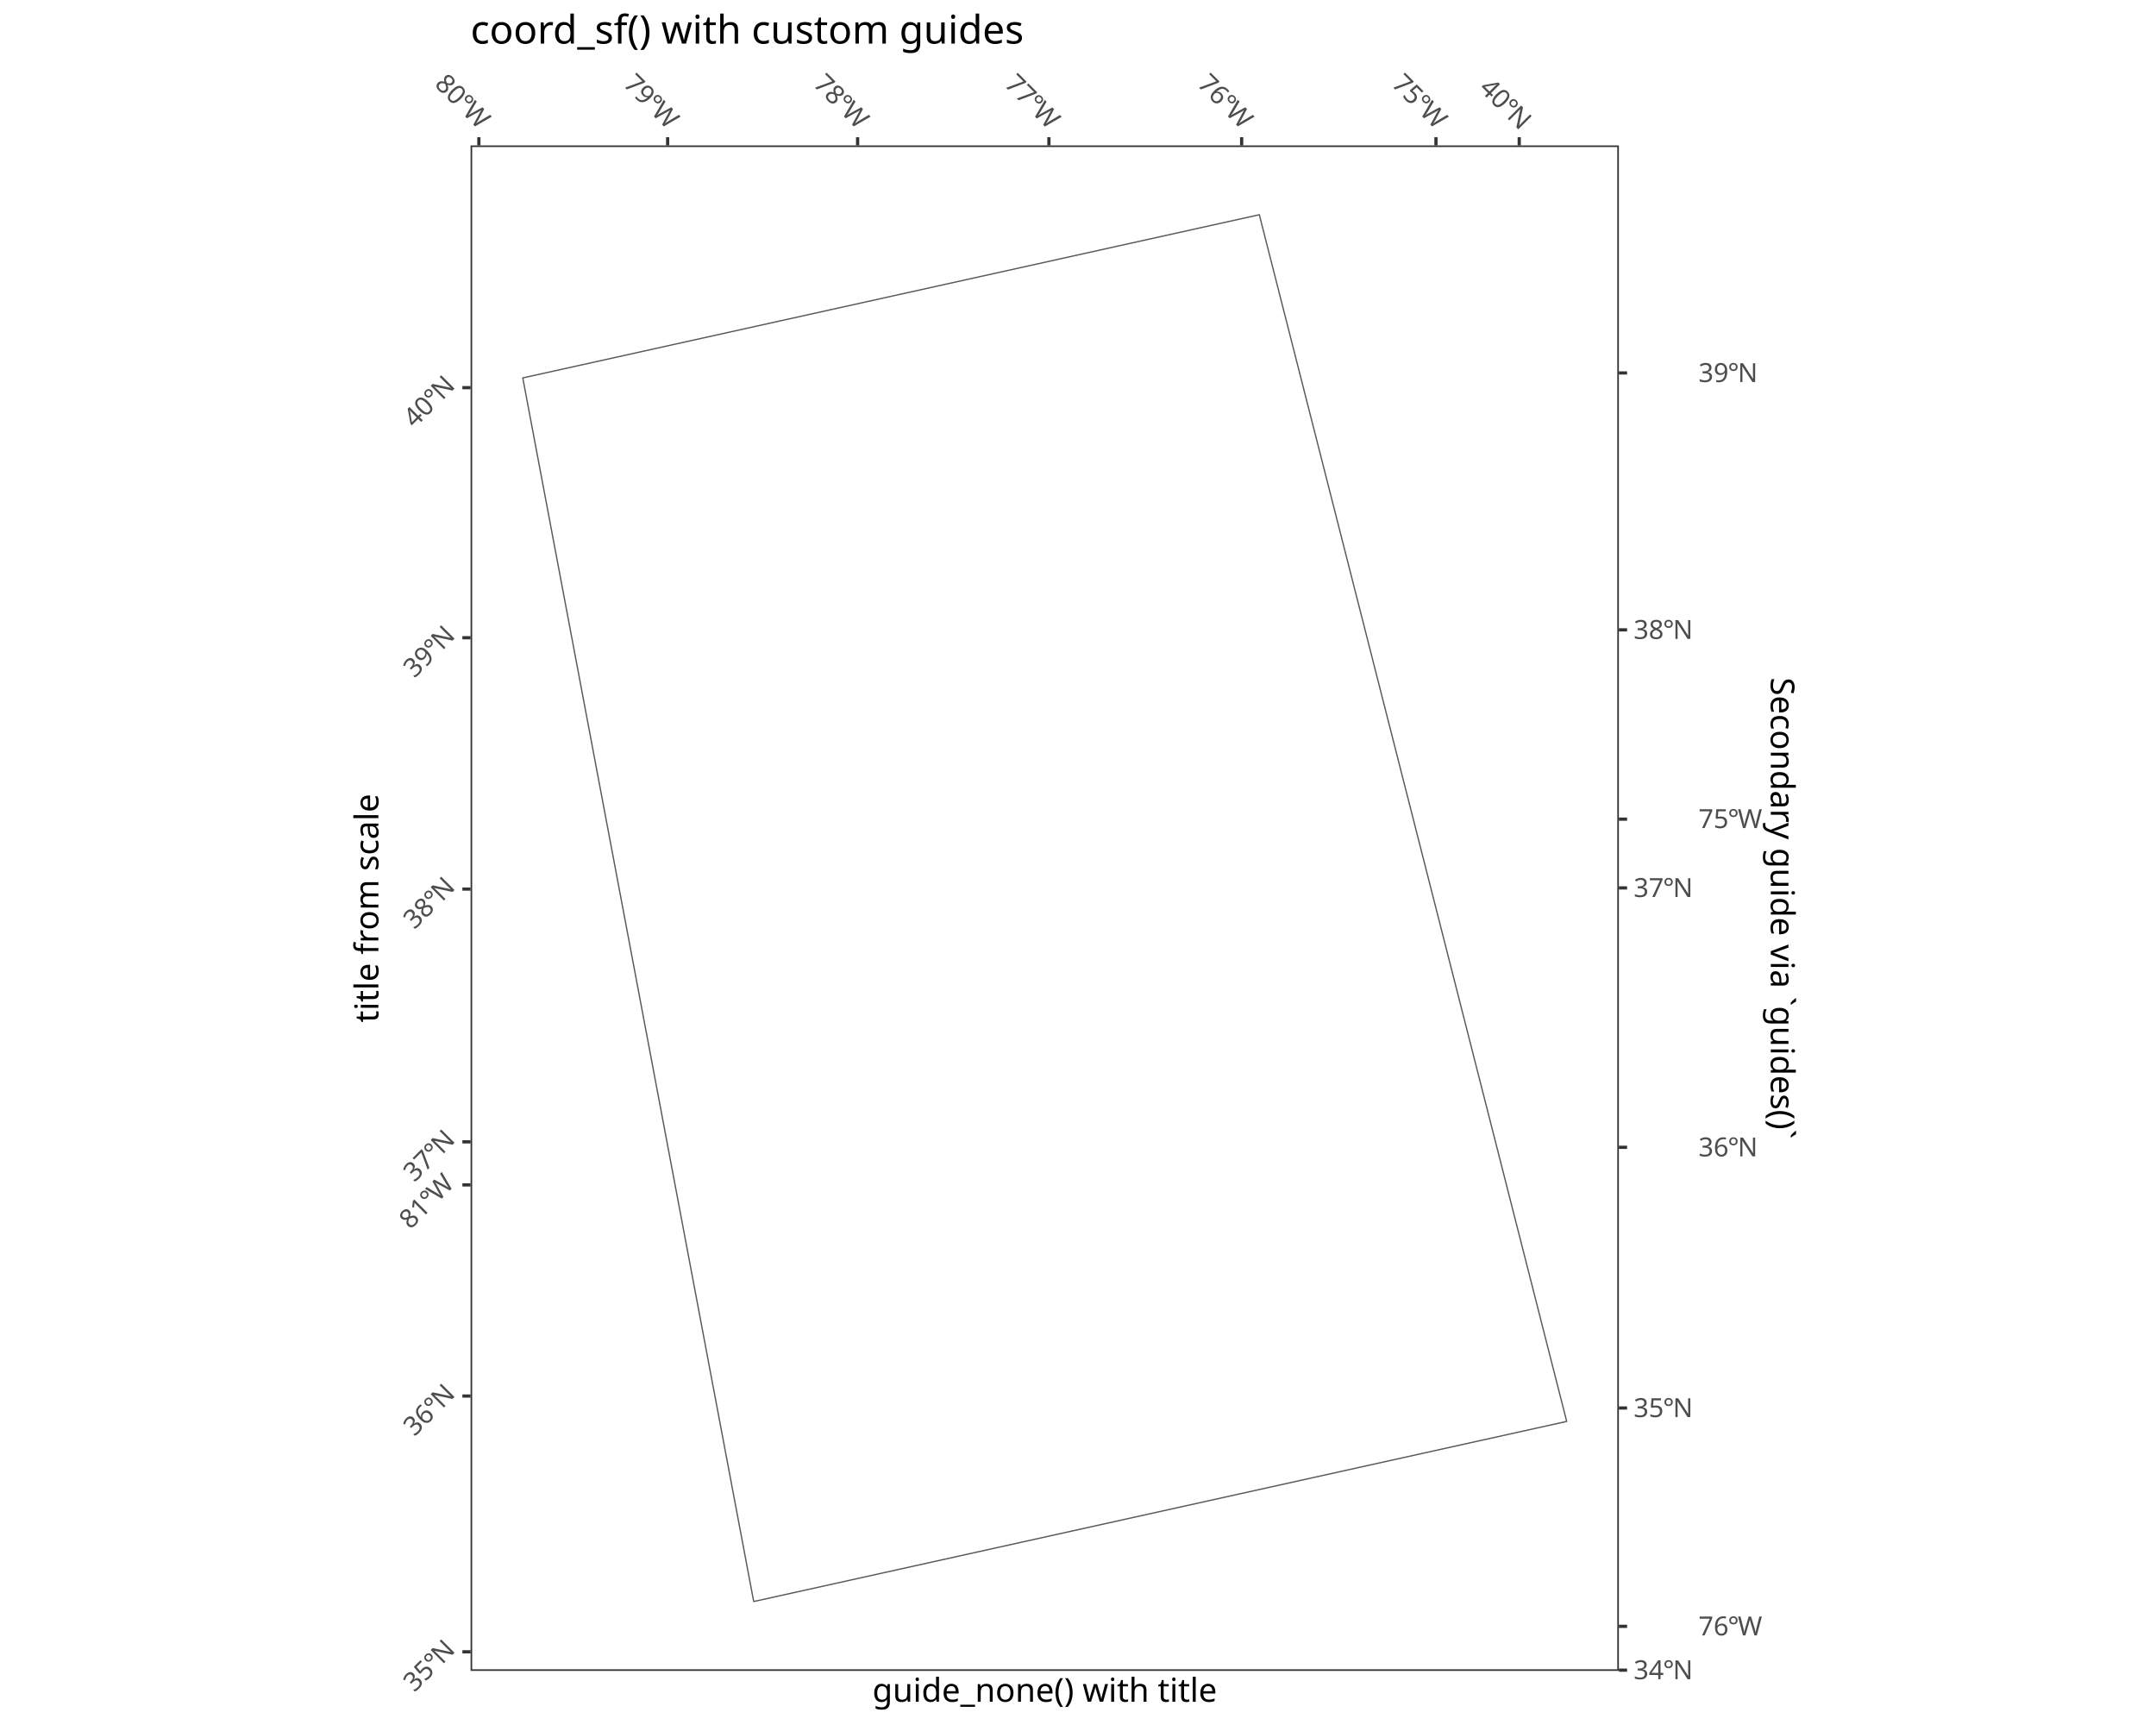
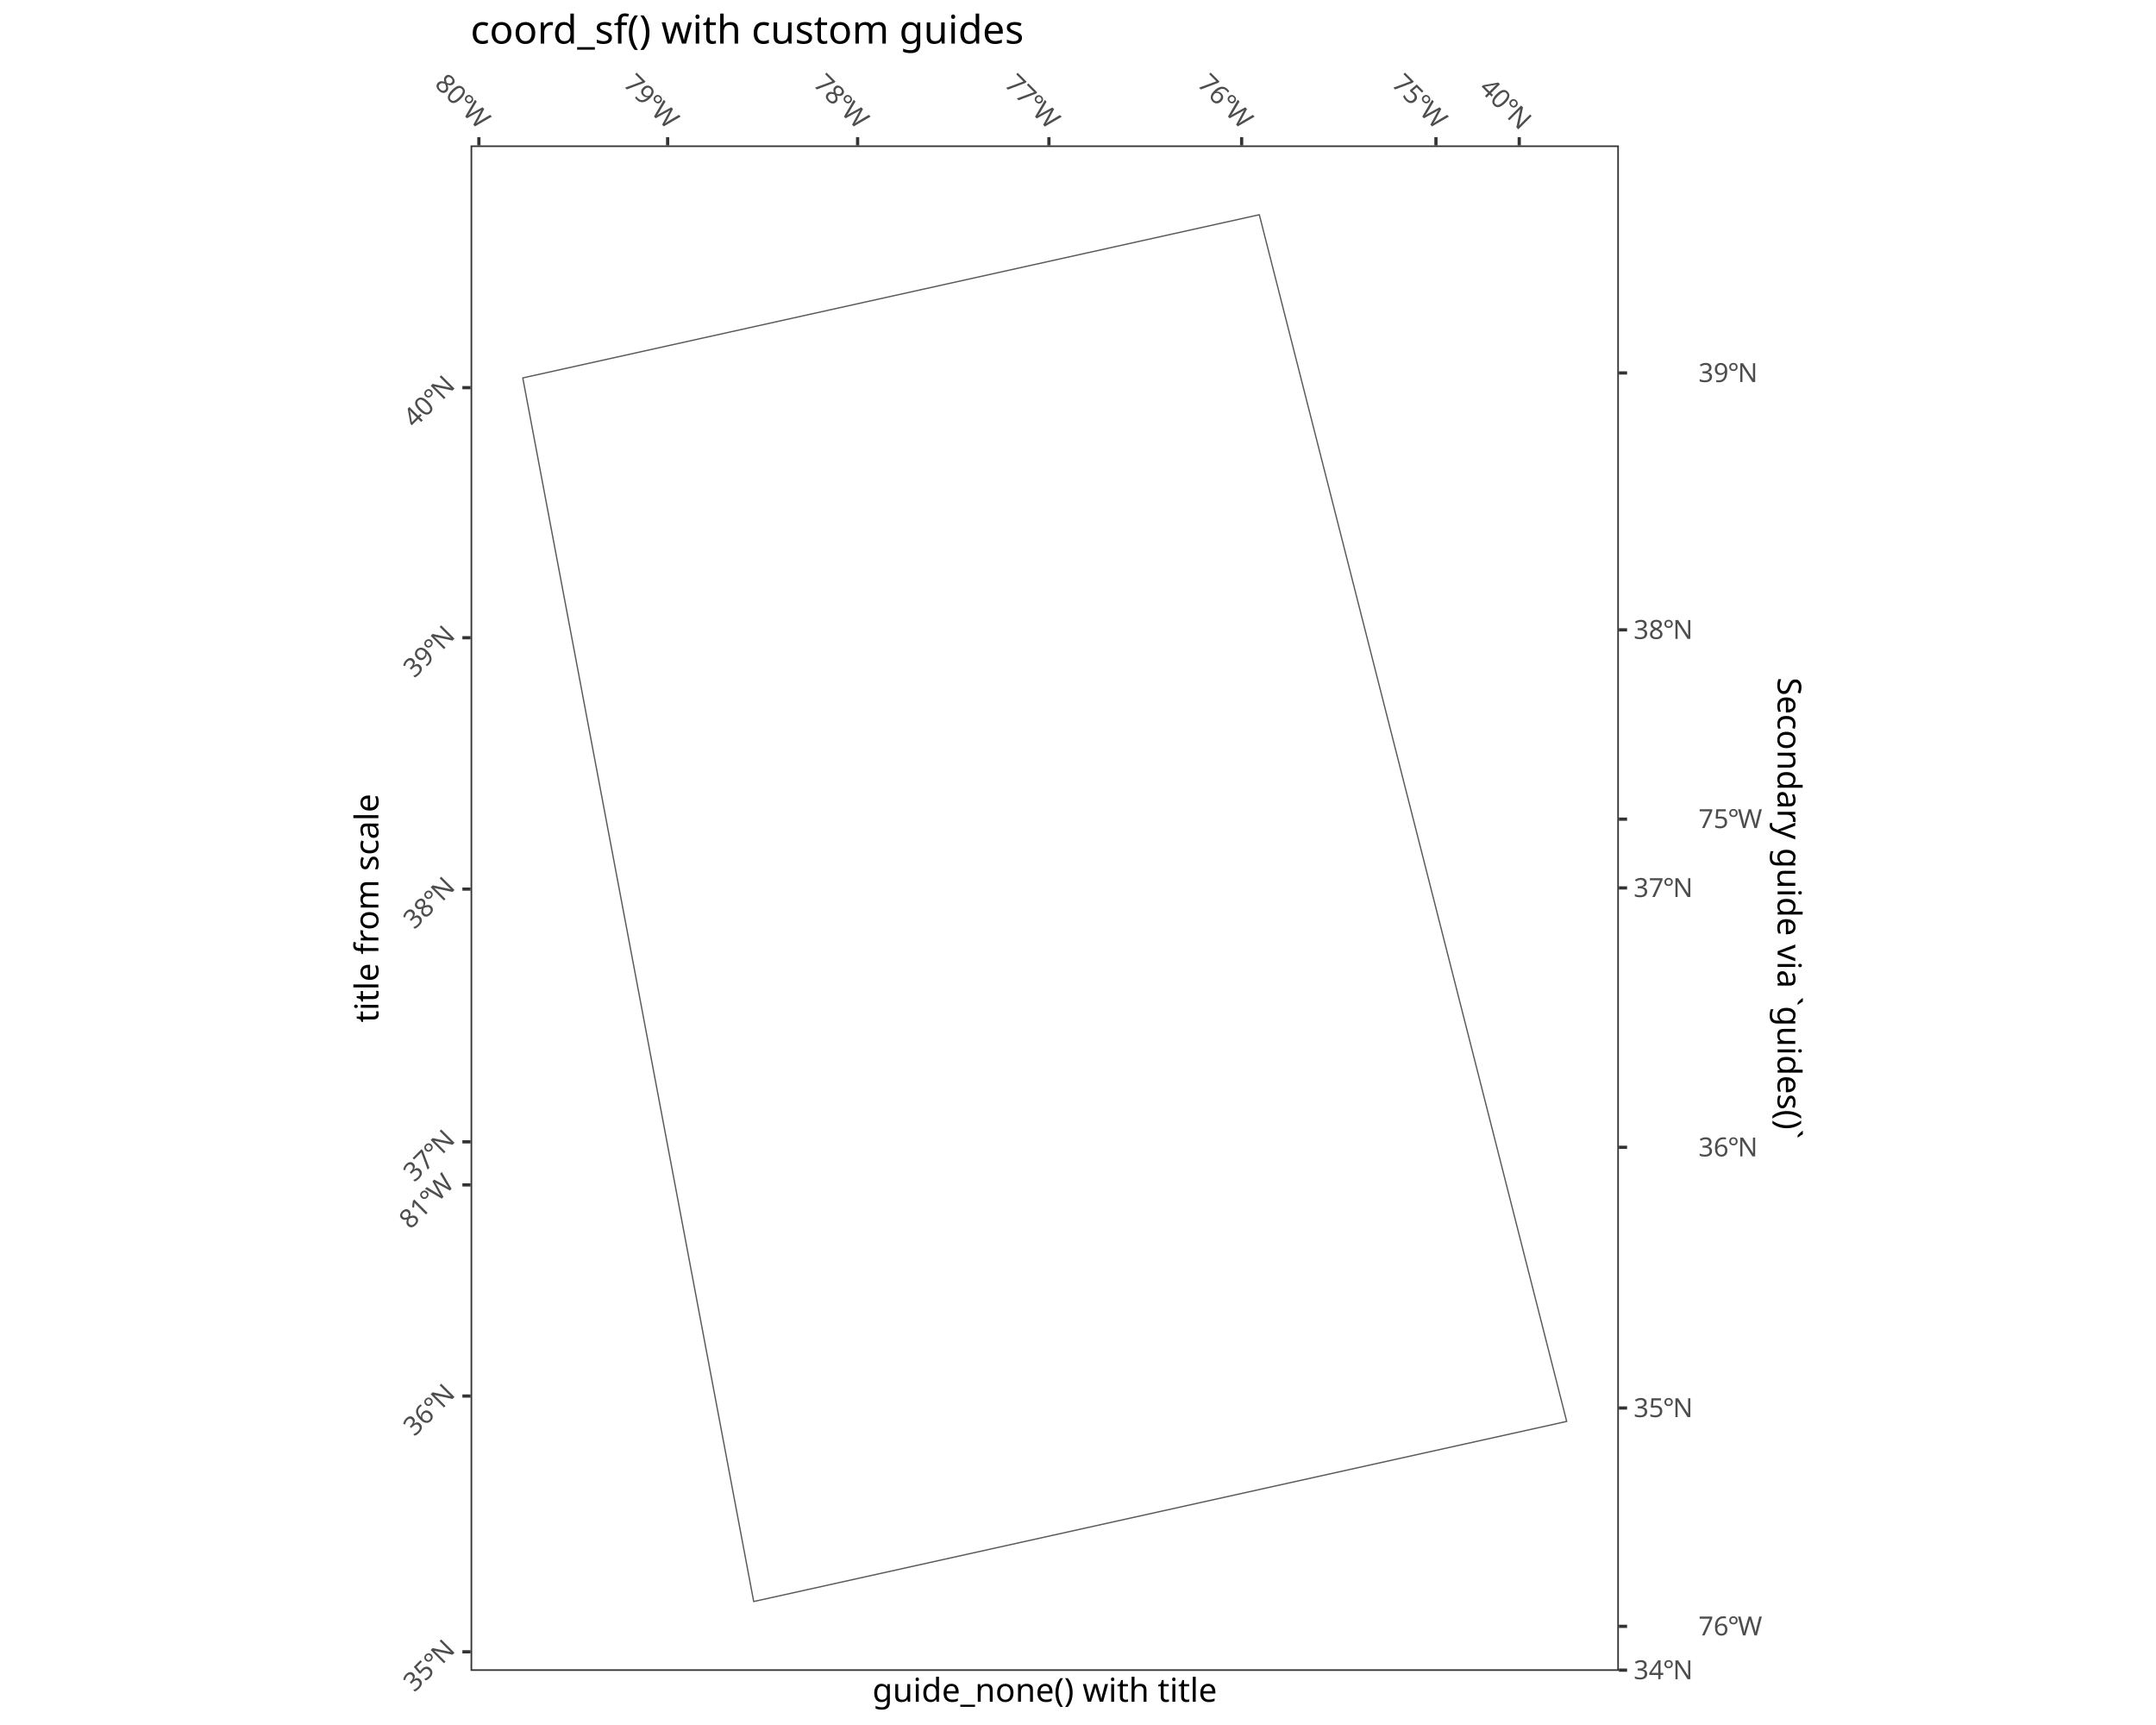
<svg xmlns="http://www.w3.org/2000/svg" class="svglite" data-engine-version="2.0" width="720.00pt" height="576.00pt" viewBox="0 0 720.00 576.00">
  <defs>
    <style type="text/css">
    .svglite line, .svglite polyline, .svglite polygon, .svglite path, .svglite rect, .svglite circle {
      fill: none;
      stroke: #000000;
      stroke-linecap: round;
      stroke-linejoin: round;
      stroke-miterlimit: 10.00;
    }
  </style>
  </defs>
  <rect width="100%" height="100%" style="stroke: none; fill: #FFFFFF;" />
  <defs>
    <clipPath id="cpMC4wMHw3MjAuMDB8MC4wMHw1NzYuMDA=">
      <rect x="0.00" y="0.00" width="720.00" height="576.00" />
    </clipPath>
  </defs>
  <g clip-path="url(#cpMC4wMHw3MjAuMDB8MC4wMHw1NzYuMDA=)">
</g>
  <defs>
    <clipPath id="cpMTEzLjMxfDYwNi42OXwwLjAwfDU3Ni4wMA==">
      <rect x="113.31" y="0.00" width="493.38" height="576.00" />
    </clipPath>
  </defs>
  <g clip-path="url(#cpMTEzLjMxfDYwNi42OXwwLjAwfDU3Ni4wMA==)">
    <rect x="113.31" y="0.00" width="493.38" height="576.00" style="stroke-width: 1.07; stroke: #FFFFFF; fill: #FFFFFF;" />
  </g>
  <g clip-path="url(#cpMC4wMHw3MjAuMDB8MC4wMHw1NzYuMDA=)">
</g>
  <defs>
    <clipPath id="cpMTU3LjE1fDU0MC42M3w0OC41NXw1NTcuOTM=">
      <rect x="157.15" y="48.55" width="383.48" height="509.38" />
    </clipPath>
  </defs>
  <g clip-path="url(#cpMTU3LjE1fDU0MC42M3w0OC41NXw1NTcuOTM=)">
    <rect x="157.15" y="48.55" width="383.48" height="509.38" style="stroke-width: 1.07; stroke: none; fill: #FFFFFF;" />
    <path d="M 251.70 534.77 L 523.20 474.63 L 420.55 71.70 L 174.58 126.19 L 251.70 534.77 Z" style="fill-rule: evenodd; stroke-width: 0.43; stroke: #595959; stroke-linecap: butt;" />
    <rect x="157.15" y="48.55" width="383.48" height="509.38" style="stroke-width: 1.07; stroke: #333333;" />
  </g>
  <g clip-path="url(#cpMC4wMHw3MjAuMDB8MC4wMHw1NzYuMDA=)">
    <polyline points="159.92,45.81 159.92,48.55 " style="stroke-width: 1.07; stroke: #333333; stroke-linecap: butt;" />
    <polyline points="222.96,45.81 222.96,48.55 " style="stroke-width: 1.07; stroke: #333333; stroke-linecap: butt;" />
    <polyline points="286.40,45.81 286.40,48.55 " style="stroke-width: 1.07; stroke: #333333; stroke-linecap: butt;" />
    <polyline points="350.29,45.81 350.29,48.55 " style="stroke-width: 1.07; stroke: #333333; stroke-linecap: butt;" />
    <polyline points="414.65,45.81 414.65,48.55 " style="stroke-width: 1.07; stroke: #333333; stroke-linecap: butt;" />
    <polyline points="479.54,45.81 479.54,48.55 " style="stroke-width: 1.07; stroke: #333333; stroke-linecap: butt;" />
    <polyline points="507.35,45.81 507.35,48.55 " style="stroke-width: 1.07; stroke: #333333; stroke-linecap: butt;" />
    <text transform="translate(144.85,28.42) rotate(-315)" style="font-size: 8.80px; fill: #4D4D4D; font-family: sans;" textLength="9.79px" lengthAdjust="spacingAndGlyphs">80</text>
    <text transform="translate(151.77,35.34) rotate(-315)" style="font-size: 8.80px; fill: #4D4D4D; font-family: sans;" textLength="3.31px" lengthAdjust="spacingAndGlyphs">°</text>
    <text transform="translate(154.11,37.68) rotate(-315)" style="font-size: 8.80px; fill: #4D4D4D; font-family: sans;" textLength="8.31px" lengthAdjust="spacingAndGlyphs">W</text>
    <text transform="translate(207.88,28.42) rotate(-315)" style="font-size: 8.80px; fill: #4D4D4D; font-family: sans;" textLength="9.79px" lengthAdjust="spacingAndGlyphs">79</text>
    <text transform="translate(214.80,35.34) rotate(-315)" style="font-size: 8.80px; fill: #4D4D4D; font-family: sans;" textLength="3.31px" lengthAdjust="spacingAndGlyphs">°</text>
    <text transform="translate(217.15,37.68) rotate(-315)" style="font-size: 8.80px; fill: #4D4D4D; font-family: sans;" textLength="8.31px" lengthAdjust="spacingAndGlyphs">W</text>
    <text transform="translate(271.32,28.42) rotate(-315)" style="font-size: 8.80px; fill: #4D4D4D; font-family: sans;" textLength="9.79px" lengthAdjust="spacingAndGlyphs">78</text>
    <text transform="translate(278.25,35.34) rotate(-315)" style="font-size: 8.80px; fill: #4D4D4D; font-family: sans;" textLength="3.31px" lengthAdjust="spacingAndGlyphs">°</text>
    <text transform="translate(280.59,37.68) rotate(-315)" style="font-size: 8.80px; fill: #4D4D4D; font-family: sans;" textLength="8.31px" lengthAdjust="spacingAndGlyphs">W</text>
    <text transform="translate(335.15,28.48) rotate(-315)" style="font-size: 8.80px; fill: #4D4D4D; font-family: sans;" textLength="9.79px" lengthAdjust="spacingAndGlyphs">77</text>
    <text transform="translate(342.07,35.40) rotate(-315)" style="font-size: 8.80px; fill: #4D4D4D; font-family: sans;" textLength="3.31px" lengthAdjust="spacingAndGlyphs">°</text>
    <text transform="translate(344.41,37.74) rotate(-315)" style="font-size: 8.80px; fill: #4D4D4D; font-family: sans;" textLength="8.31px" lengthAdjust="spacingAndGlyphs">W</text>
    <text transform="translate(399.58,28.42) rotate(-315)" style="font-size: 8.80px; fill: #4D4D4D; font-family: sans;" textLength="9.79px" lengthAdjust="spacingAndGlyphs">76</text>
    <text transform="translate(406.50,35.34) rotate(-315)" style="font-size: 8.80px; fill: #4D4D4D; font-family: sans;" textLength="3.31px" lengthAdjust="spacingAndGlyphs">°</text>
    <text transform="translate(408.84,37.68) rotate(-315)" style="font-size: 8.80px; fill: #4D4D4D; font-family: sans;" textLength="8.31px" lengthAdjust="spacingAndGlyphs">W</text>
    <text transform="translate(464.46,28.42) rotate(-315)" style="font-size: 8.80px; fill: #4D4D4D; font-family: sans;" textLength="9.79px" lengthAdjust="spacingAndGlyphs">75</text>
    <text transform="translate(471.38,35.34) rotate(-315)" style="font-size: 8.80px; fill: #4D4D4D; font-family: sans;" textLength="3.31px" lengthAdjust="spacingAndGlyphs">°</text>
    <text transform="translate(473.72,37.68) rotate(-315)" style="font-size: 8.80px; fill: #4D4D4D; font-family: sans;" textLength="8.31px" lengthAdjust="spacingAndGlyphs">W</text>
    <text transform="translate(493.66,29.80) rotate(-315)" style="font-size: 8.80px; fill: #4D4D4D; font-family: sans;" textLength="9.79px" lengthAdjust="spacingAndGlyphs">40</text>
    <text transform="translate(500.58,36.72) rotate(-315)" style="font-size: 8.80px; fill: #4D4D4D; font-family: sans;" textLength="3.31px" lengthAdjust="spacingAndGlyphs">°</text>
    <text transform="translate(502.92,39.06) rotate(-315)" style="font-size: 8.80px; fill: #4D4D4D; font-family: sans;" textLength="6.36px" lengthAdjust="spacingAndGlyphs">N</text>
    <text transform="translate(138.40,565.26) rotate(-45)" style="font-size: 8.80px; fill: #4D4D4D; font-family: sans;" textLength="9.79px" lengthAdjust="spacingAndGlyphs">35</text>
    <text transform="translate(145.32,558.34) rotate(-45)" style="font-size: 8.80px; fill: #4D4D4D; font-family: sans;" textLength="3.31px" lengthAdjust="spacingAndGlyphs">°</text>
    <text transform="translate(147.66,556.00) rotate(-45)" style="font-size: 8.80px; fill: #4D4D4D; font-family: sans;" textLength="6.36px" lengthAdjust="spacingAndGlyphs">N</text>
    <text transform="translate(138.40,479.86) rotate(-45)" style="font-size: 8.80px; fill: #4D4D4D; font-family: sans;" textLength="9.79px" lengthAdjust="spacingAndGlyphs">36</text>
    <text transform="translate(145.32,472.94) rotate(-45)" style="font-size: 8.80px; fill: #4D4D4D; font-family: sans;" textLength="3.31px" lengthAdjust="spacingAndGlyphs">°</text>
    <text transform="translate(147.66,470.60) rotate(-45)" style="font-size: 8.80px; fill: #4D4D4D; font-family: sans;" textLength="6.36px" lengthAdjust="spacingAndGlyphs">N</text>
    <text transform="translate(137.02,410.74) rotate(-45)" style="font-size: 8.80px; fill: #4D4D4D; font-family: sans;" textLength="9.79px" lengthAdjust="spacingAndGlyphs">81</text>
    <text transform="translate(143.94,403.82) rotate(-45)" style="font-size: 8.80px; fill: #4D4D4D; font-family: sans;" textLength="3.31px" lengthAdjust="spacingAndGlyphs">°</text>
    <text transform="translate(146.28,401.48) rotate(-45)" style="font-size: 8.80px; fill: #4D4D4D; font-family: sans;" textLength="8.31px" lengthAdjust="spacingAndGlyphs">W</text>
    <text transform="translate(138.40,394.97) rotate(-45)" style="font-size: 8.80px; fill: #4D4D4D; font-family: sans;" textLength="9.79px" lengthAdjust="spacingAndGlyphs">37</text>
    <text transform="translate(145.32,388.05) rotate(-45)" style="font-size: 8.80px; fill: #4D4D4D; font-family: sans;" textLength="3.31px" lengthAdjust="spacingAndGlyphs">°</text>
    <text transform="translate(147.66,385.71) rotate(-45)" style="font-size: 8.80px; fill: #4D4D4D; font-family: sans;" textLength="6.36px" lengthAdjust="spacingAndGlyphs">N</text>
    <text transform="translate(138.40,310.57) rotate(-45)" style="font-size: 8.80px; fill: #4D4D4D; font-family: sans;" textLength="9.79px" lengthAdjust="spacingAndGlyphs">38</text>
    <text transform="translate(145.32,303.65) rotate(-45)" style="font-size: 8.80px; fill: #4D4D4D; font-family: sans;" textLength="3.31px" lengthAdjust="spacingAndGlyphs">°</text>
    <text transform="translate(147.66,301.31) rotate(-45)" style="font-size: 8.80px; fill: #4D4D4D; font-family: sans;" textLength="6.36px" lengthAdjust="spacingAndGlyphs">N</text>
    <text transform="translate(138.40,226.64) rotate(-45)" style="font-size: 8.80px; fill: #4D4D4D; font-family: sans;" textLength="9.79px" lengthAdjust="spacingAndGlyphs">39</text>
    <text transform="translate(145.32,219.72) rotate(-45)" style="font-size: 8.80px; fill: #4D4D4D; font-family: sans;" textLength="3.31px" lengthAdjust="spacingAndGlyphs">°</text>
    <text transform="translate(147.66,217.37) rotate(-45)" style="font-size: 8.80px; fill: #4D4D4D; font-family: sans;" textLength="6.36px" lengthAdjust="spacingAndGlyphs">N</text>
    <text transform="translate(138.40,143.14) rotate(-45)" style="font-size: 8.80px; fill: #4D4D4D; font-family: sans;" textLength="9.79px" lengthAdjust="spacingAndGlyphs">40</text>
    <text transform="translate(145.32,136.22) rotate(-45)" style="font-size: 8.80px; fill: #4D4D4D; font-family: sans;" textLength="3.31px" lengthAdjust="spacingAndGlyphs">°</text>
    <text transform="translate(147.66,133.88) rotate(-45)" style="font-size: 8.80px; fill: #4D4D4D; font-family: sans;" textLength="6.36px" lengthAdjust="spacingAndGlyphs">N</text>
    <polyline points="154.41,551.56 157.15,551.56 " style="stroke-width: 1.07; stroke: #333333; stroke-linecap: butt;" />
    <polyline points="154.41,466.16 157.15,466.16 " style="stroke-width: 1.07; stroke: #333333; stroke-linecap: butt;" />
    <polyline points="154.41,395.66 157.15,395.66 " style="stroke-width: 1.07; stroke: #333333; stroke-linecap: butt;" />
    <polyline points="154.41,381.28 157.15,381.28 " style="stroke-width: 1.07; stroke: #333333; stroke-linecap: butt;" />
    <polyline points="154.41,296.88 157.15,296.88 " style="stroke-width: 1.07; stroke: #333333; stroke-linecap: butt;" />
    <polyline points="154.41,212.94 157.15,212.94 " style="stroke-width: 1.07; stroke: #333333; stroke-linecap: butt;" />
    <polyline points="154.41,129.44 157.15,129.44 " style="stroke-width: 1.07; stroke: #333333; stroke-linecap: butt;" />
    <polyline points="543.37,557.68 540.63,557.68 " style="stroke-width: 1.07; stroke: #333333; stroke-linecap: butt;" />
    <polyline points="543.37,543.05 540.63,543.05 " style="stroke-width: 1.07; stroke: #333333; stroke-linecap: butt;" />
    <polyline points="543.37,470.15 540.63,470.15 " style="stroke-width: 1.07; stroke: #333333; stroke-linecap: butt;" />
    <polyline points="543.37,383.10 540.63,383.10 " style="stroke-width: 1.07; stroke: #333333; stroke-linecap: butt;" />
    <polyline points="543.37,296.49 540.63,296.49 " style="stroke-width: 1.07; stroke: #333333; stroke-linecap: butt;" />
    <polyline points="543.37,273.52 540.63,273.52 " style="stroke-width: 1.07; stroke: #333333; stroke-linecap: butt;" />
    <polyline points="543.37,210.31 540.63,210.31 " style="stroke-width: 1.07; stroke: #333333; stroke-linecap: butt;" />
    <polyline points="543.37,124.53 540.63,124.53 " style="stroke-width: 1.07; stroke: #333333; stroke-linecap: butt;" />
    <text x="545.56" y="560.71" style="font-size: 8.80px; fill: #4D4D4D; font-family: sans;" textLength="9.79px" lengthAdjust="spacingAndGlyphs">34</text>
    <text x="555.35" y="560.71" style="font-size: 8.80px; fill: #4D4D4D; font-family: sans;" textLength="3.31px" lengthAdjust="spacingAndGlyphs">°</text>
    <text x="558.66" y="560.71" style="font-size: 8.80px; fill: #4D4D4D; font-family: sans;" textLength="6.36px" lengthAdjust="spacingAndGlyphs">N</text>
    <text x="545.56" y="473.18" style="font-size: 8.80px; fill: #4D4D4D; font-family: sans;" textLength="9.79px" lengthAdjust="spacingAndGlyphs">35</text>
    <text x="555.35" y="473.18" style="font-size: 8.80px; fill: #4D4D4D; font-family: sans;" textLength="3.31px" lengthAdjust="spacingAndGlyphs">°</text>
    <text x="558.66" y="473.18" style="font-size: 8.80px; fill: #4D4D4D; font-family: sans;" textLength="6.36px" lengthAdjust="spacingAndGlyphs">N</text>
    <text x="545.56" y="299.52" style="font-size: 8.80px; fill: #4D4D4D; font-family: sans;" textLength="9.79px" lengthAdjust="spacingAndGlyphs">37</text>
    <text x="555.35" y="299.52" style="font-size: 8.80px; fill: #4D4D4D; font-family: sans;" textLength="3.31px" lengthAdjust="spacingAndGlyphs">°</text>
    <text x="558.66" y="299.52" style="font-size: 8.80px; fill: #4D4D4D; font-family: sans;" textLength="6.36px" lengthAdjust="spacingAndGlyphs">N</text>
    <text x="545.56" y="213.34" style="font-size: 8.80px; fill: #4D4D4D; font-family: sans;" textLength="9.79px" lengthAdjust="spacingAndGlyphs">38</text>
    <text x="555.35" y="213.34" style="font-size: 8.80px; fill: #4D4D4D; font-family: sans;" textLength="3.31px" lengthAdjust="spacingAndGlyphs">°</text>
    <text x="558.66" y="213.34" style="font-size: 8.80px; fill: #4D4D4D; font-family: sans;" textLength="6.36px" lengthAdjust="spacingAndGlyphs">N</text>
    <text x="567.21" y="546.08" style="font-size: 8.80px; fill: #4D4D4D; font-family: sans;" textLength="9.79px" lengthAdjust="spacingAndGlyphs">76</text>
    <text x="577.00" y="546.08" style="font-size: 8.80px; fill: #4D4D4D; font-family: sans;" textLength="3.31px" lengthAdjust="spacingAndGlyphs">°</text>
    <text x="580.31" y="546.08" style="font-size: 8.80px; fill: #4D4D4D; font-family: sans;" textLength="8.31px" lengthAdjust="spacingAndGlyphs">W</text>
    <text x="567.21" y="386.13" style="font-size: 8.80px; fill: #4D4D4D; font-family: sans;" textLength="9.79px" lengthAdjust="spacingAndGlyphs">36</text>
    <text x="577.00" y="386.13" style="font-size: 8.80px; fill: #4D4D4D; font-family: sans;" textLength="3.31px" lengthAdjust="spacingAndGlyphs">°</text>
    <text x="580.31" y="386.13" style="font-size: 8.80px; fill: #4D4D4D; font-family: sans;" textLength="6.36px" lengthAdjust="spacingAndGlyphs">N</text>
    <text x="567.21" y="276.50" style="font-size: 8.80px; fill: #4D4D4D; font-family: sans;" textLength="9.79px" lengthAdjust="spacingAndGlyphs">75</text>
    <text x="577.00" y="276.50" style="font-size: 8.80px; fill: #4D4D4D; font-family: sans;" textLength="3.31px" lengthAdjust="spacingAndGlyphs">°</text>
    <text x="580.31" y="276.50" style="font-size: 8.80px; fill: #4D4D4D; font-family: sans;" textLength="8.31px" lengthAdjust="spacingAndGlyphs">W</text>
    <text x="567.21" y="127.56" style="font-size: 8.80px; fill: #4D4D4D; font-family: sans;" textLength="9.79px" lengthAdjust="spacingAndGlyphs">39</text>
    <text x="577.00" y="127.56" style="font-size: 8.80px; fill: #4D4D4D; font-family: sans;" textLength="3.31px" lengthAdjust="spacingAndGlyphs">°</text>
    <text x="580.31" y="127.56" style="font-size: 8.80px; fill: #4D4D4D; font-family: sans;" textLength="6.36px" lengthAdjust="spacingAndGlyphs">N</text>
    <text x="348.89" y="568.24" text-anchor="middle" style="font-size: 11.00px; font-family: sans;" textLength="107.62px" lengthAdjust="spacingAndGlyphs">guide_none() with title</text>
    <text transform="translate(126.36,303.24) rotate(-90)" text-anchor="middle" style="font-size: 11.00px; font-family: sans;" textLength="70.92px" lengthAdjust="spacingAndGlyphs">title from scale</text>
-     <text transform="translate(591.36,303.24) rotate(90)" text-anchor="middle" style="font-size: 11.00px; font-family: sans;" textLength="149.82px" lengthAdjust="spacingAndGlyphs">Secondary guide via `guides()`</text>
+     <text transform="translate(593.64,303.24) rotate(90)" text-anchor="middle" style="font-size: 11.00px; font-family: sans;" textLength="149.82px" lengthAdjust="spacingAndGlyphs">Secondary guide via `guides()`</text>
    <text x="157.15" y="14.56" style="font-size: 13.20px; font-family: sans;" textLength="175.37px" lengthAdjust="spacingAndGlyphs">coord_sf() with custom guides</text>
  </g>
</svg>
